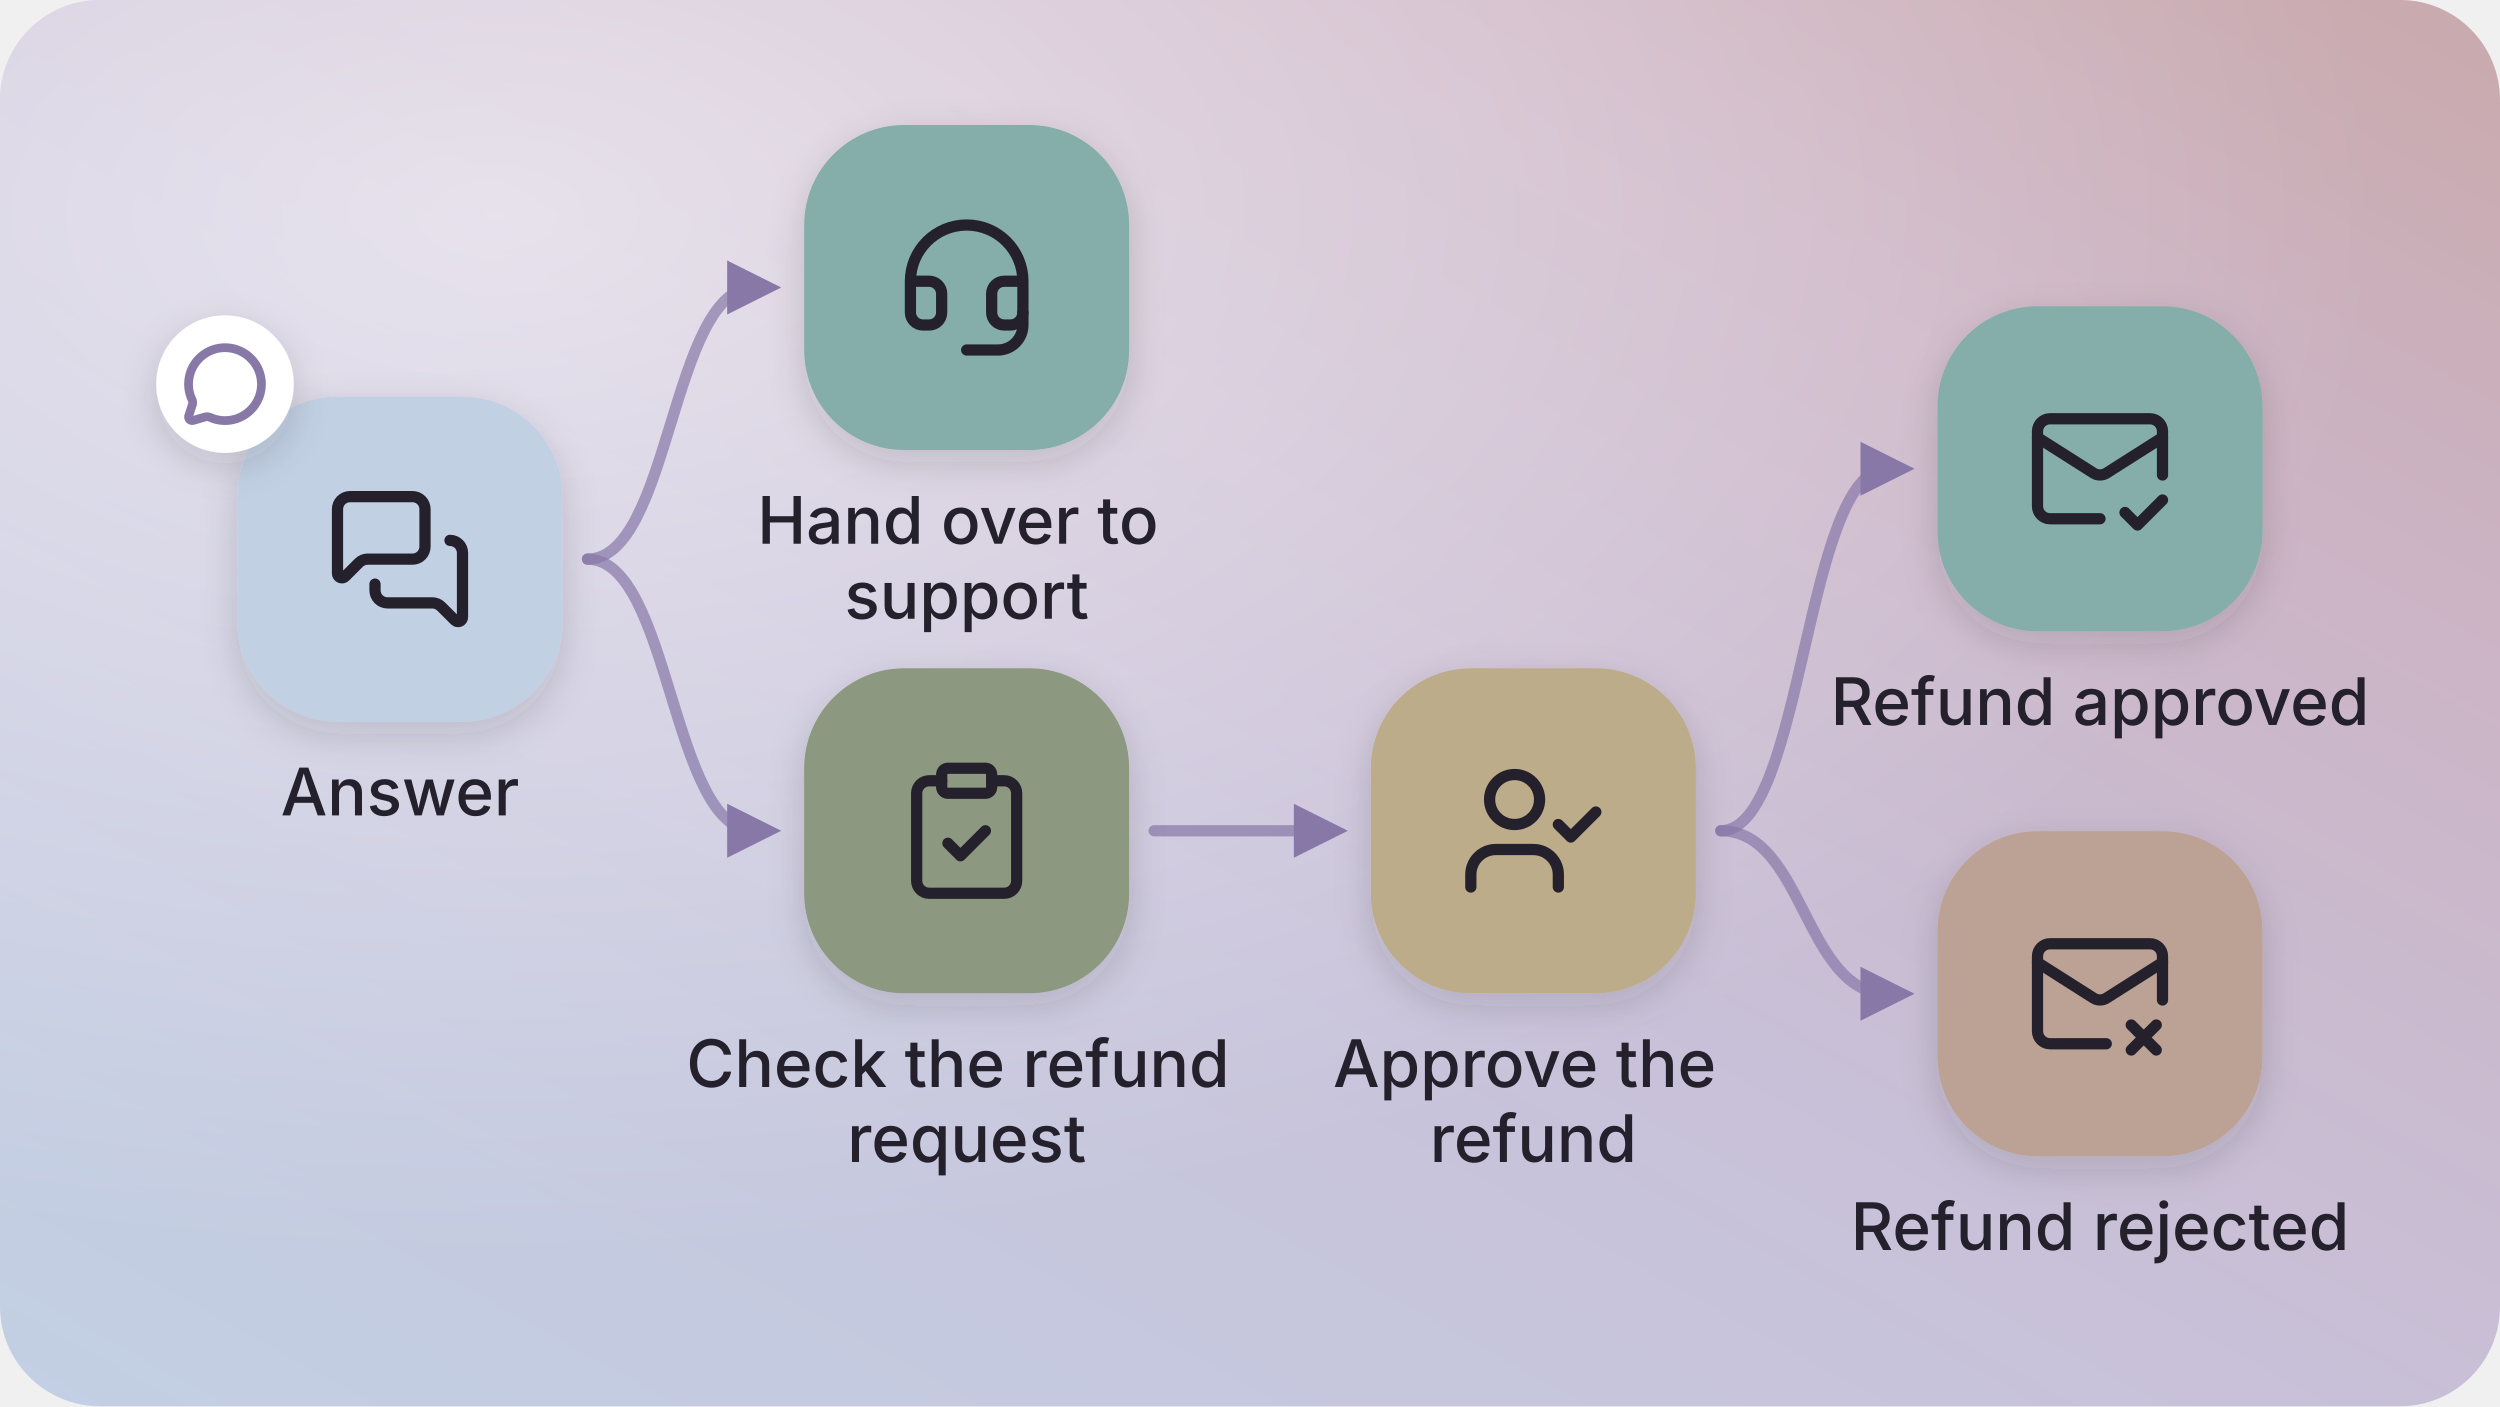
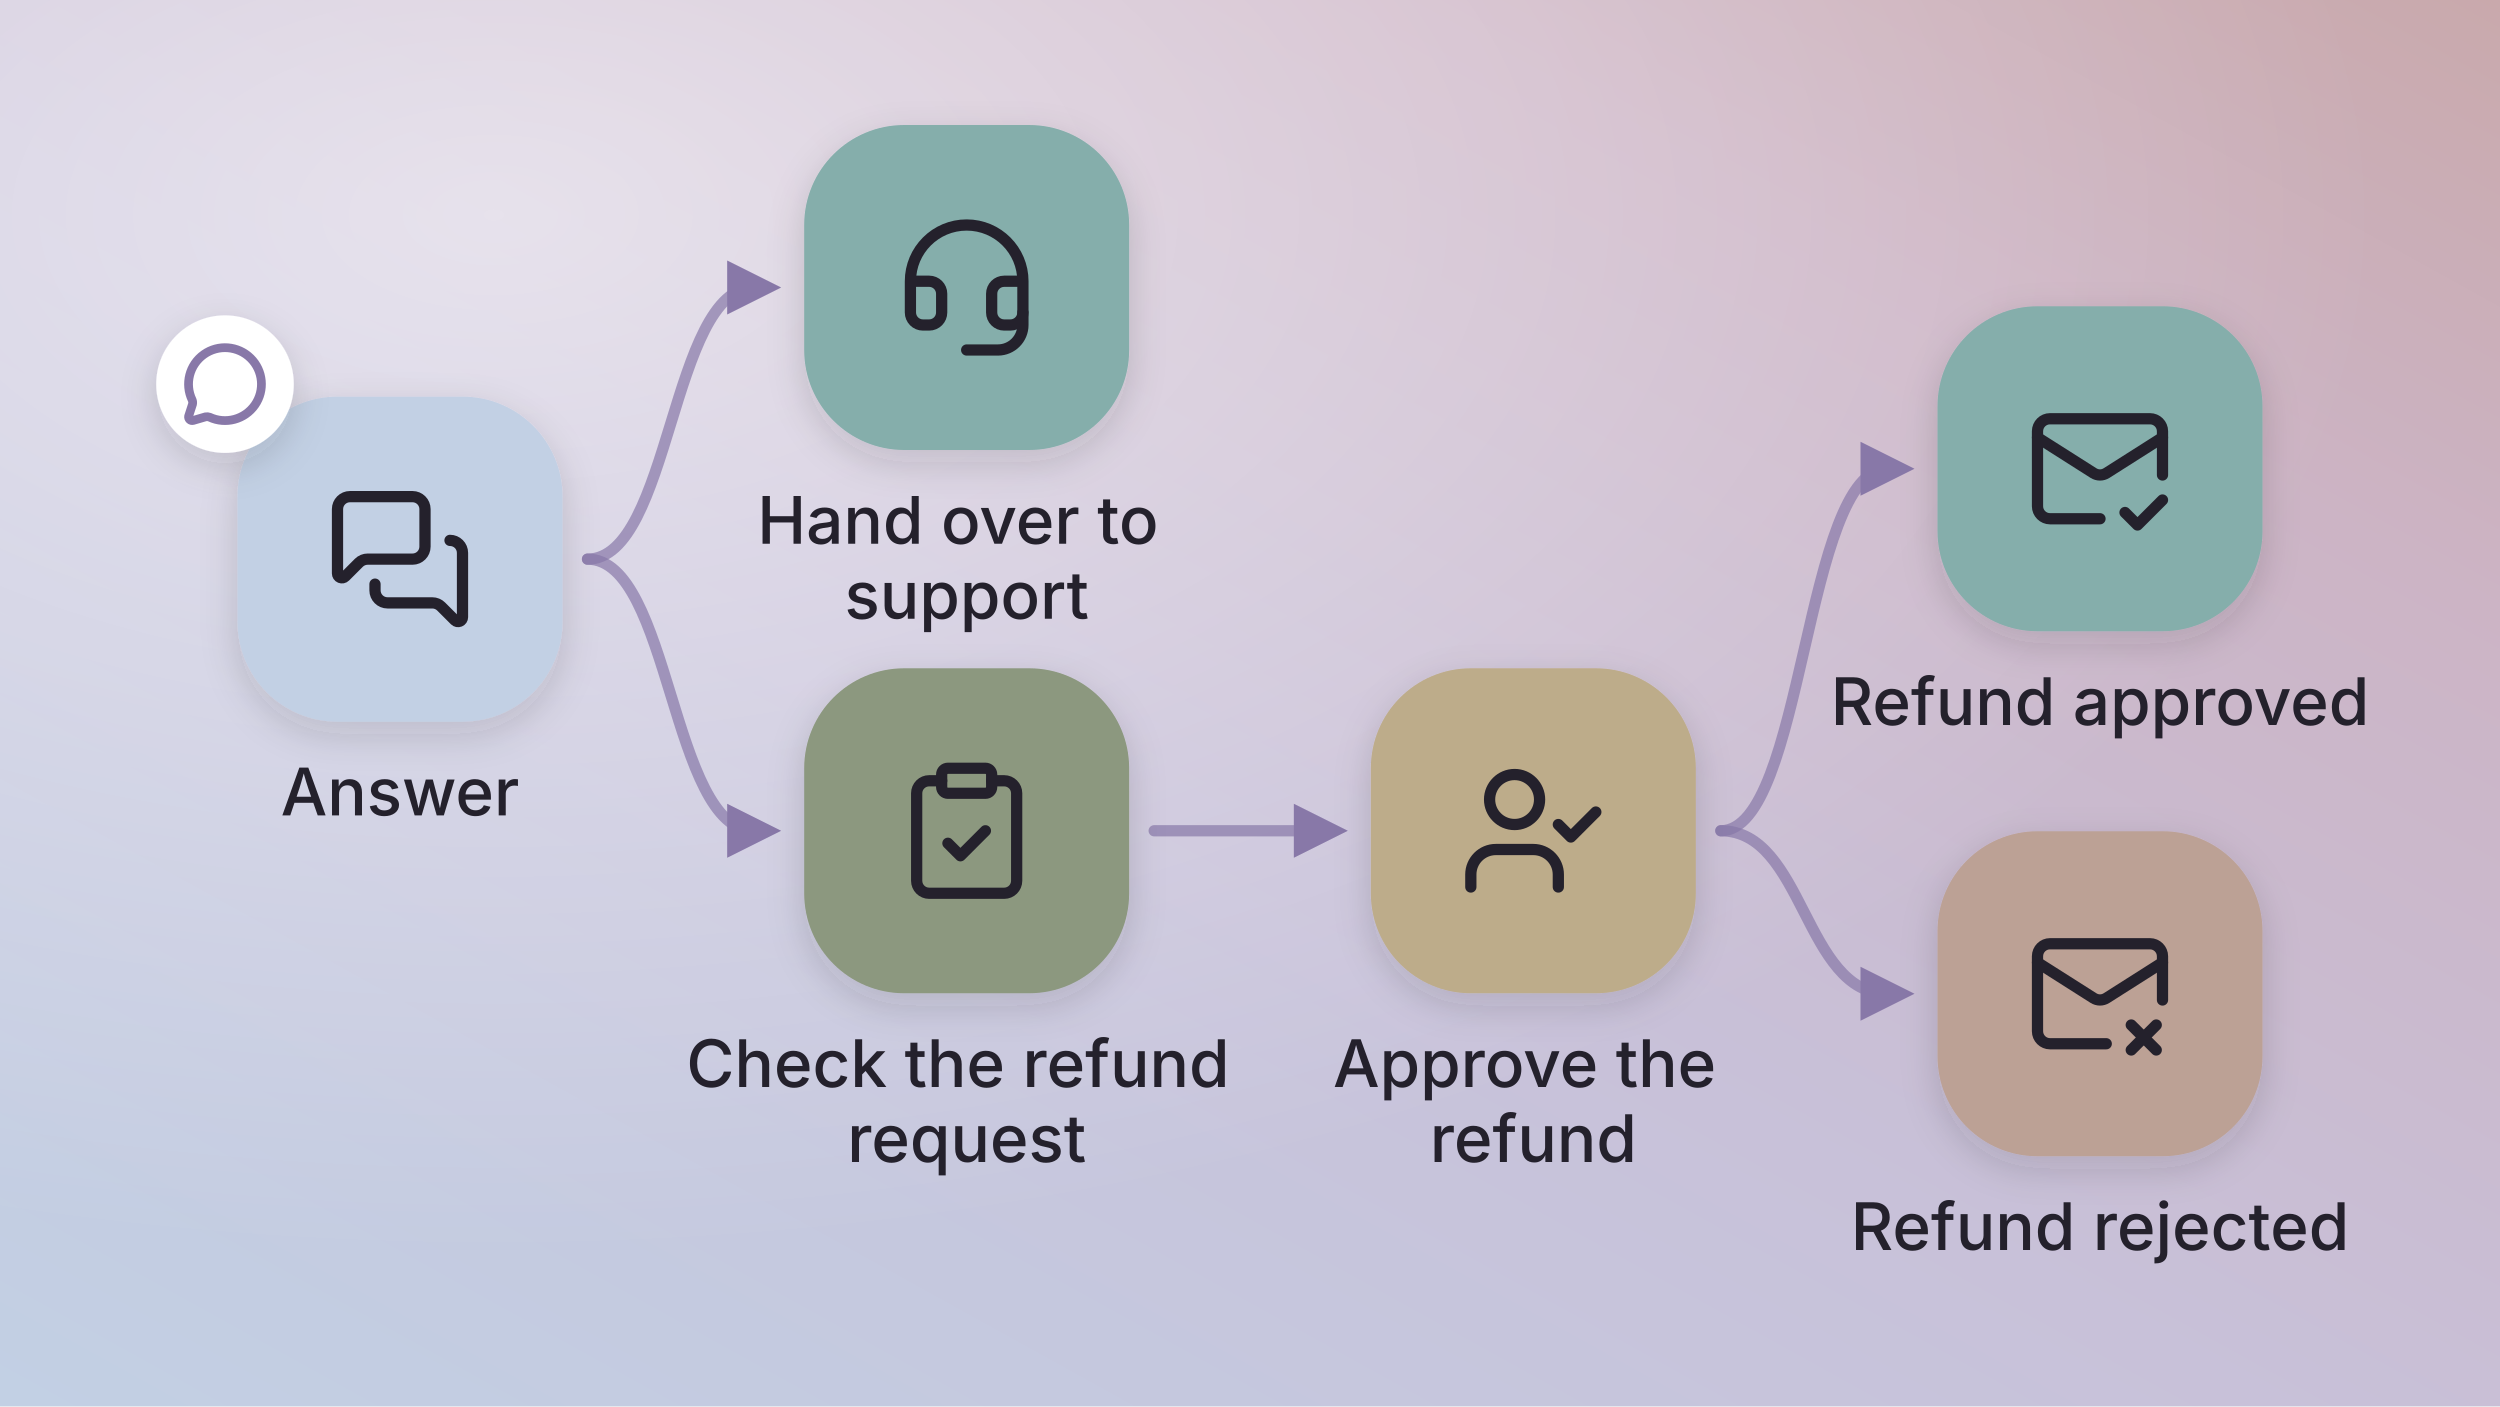
<svg xmlns="http://www.w3.org/2000/svg" viewBox="0 0 400 225" width="400" height="225" role="img" aria-label="Customer support chat">
  <defs>
    <linearGradient id="backdrop" x1="0" y1="1" x2="1" y2="0">
      <stop offset="0" stop-color="#c2d0e4" />
      <stop offset="0.45" stop-color="#c8c1d9" />
      <stop offset="0.78" stop-color="#ccb4c5" />
      <stop offset="1" stop-color="#c9a9ac" />
    </linearGradient>
    <radialGradient id="glow" cx="0.2" cy="0.15" r="0.75">
      <stop offset="0" stop-color="#ffffff" stop-opacity="0.55" />
      <stop offset="1" stop-color="#ffffff" stop-opacity="0" />
    </radialGradient>
    <filter id="lift" x="-30%" y="-30%" width="160%" height="170%">
      <feDropShadow dx="0" dy="2" stdDeviation="3" flood-color="#2a2238" flood-opacity="0.16" />
    </filter>
    <marker id="head" viewBox="0 0 10 10" refX="5" refY="5" markerWidth="6" markerHeight="6" orient="auto-start-reverse">
      <path d="M1 1 L9 5 L1 9 Z" fill="#8878a8" />
    </marker>
  </defs>
-   <rect width="400" height="225" rx="16" fill="url(#backdrop)" />
-   <rect width="400" height="225" rx="16" fill="url(#glow)" />
+   <rect width="400" height="225" fill="url(#backdrop)" />
+   <rect width="400" height="225" fill="url(#glow)" />
  <g fill="none" stroke="#8878a8" stroke-opacity="0.7" stroke-width="1.8" stroke-linecap="round" marker-end="url(#head)">
    <path d="M94 89.462 C107.333 89.462 107.333 132.923 120.667 132.923" />
    <path d="M94 89.462 C107.333 89.462 107.333 46 120.667 46" />
    <path d="M184.667 132.923 C198 132.923 198 132.923 211.333 132.923" />
    <path d="M275.333 132.923 C288.667 132.923 288.667 75 302 75" />
    <path d="M275.333 132.923 C288.667 132.923 288.667 159 302 159" />
  </g>
  <g font-family="'Geist Sans', 'Inter', ui-sans-serif, system-ui, sans-serif" font-size="10.5" font-weight="500" fill="#24212c">
    <g>
      <rect x="38" y="63.462" width="52" height="52" rx="16" fill="#c2d0e4" filter="url(#lift)" />
      <g transform="translate(52 77.46154)" fill="none" stroke="#24212c" stroke-width="1.8" stroke-linecap="round" stroke-linejoin="round">
        <path d="M16 10a2 2 0 0 1-2 2H6.828a2 2 0 0 0-1.414.586l-2.202 2.202A.71.71 0 0 1 2 14.286V4a2 2 0 0 1 2-2h10a2 2 0 0 1 2 2z" />
        <path d="M20 9a2 2 0 0 1 2 2v10.286a.71.71 0 0 1-1.212.502l-2.202-2.202A2 2 0 0 0 17.172 19H10a2 2 0 0 1-2-2v-1" />
      </g>
      <g transform="translate(36 61.46154)">
        <circle r="11" fill="#ffffff" filter="url(#lift)" />
        <g transform="translate(-7 -7) scale(0.5833)" fill="none" stroke="#8878a8" stroke-width="2.4" stroke-linecap="round" stroke-linejoin="round">
          <path d="M2.992 16.342a2 2 0 0 1 .094 1.167l-1.065 3.29a1 1 0 0 0 1.236 1.168l3.413-.998a2 2 0 0 1 1.099.092 10 10 0 1 0-4.777-4.719" />
        </g>
      </g>
      <text x="64" y="130.462" text-anchor="middle">
        <tspan x="64" dy="0">Answer</tspan>
      </text>
    </g>
    <g>
      <rect x="128.667" y="20" width="52" height="52" rx="16" fill="#85aeab" filter="url(#lift)" />
      <g transform="translate(142.6667 34)" fill="none" stroke="#24212c" stroke-width="1.8" stroke-linecap="round" stroke-linejoin="round">
        <path d="M3 11h3a2 2 0 0 1 2 2v3a2 2 0 0 1-2 2H5a2 2 0 0 1-2-2v-5Zm0 0a9 9 0 1 1 18 0m0 0v5a2 2 0 0 1-2 2h-1a2 2 0 0 1-2-2v-3a2 2 0 0 1 2-2h3Z" />
        <path d="M21 16v2a4 4 0 0 1-4 4h-5" />
      </g>
      <text x="154.667" y="87" text-anchor="middle">
        <tspan x="154.667" dy="0">Hand over to</tspan>
        <tspan x="154.667" dy="12">support</tspan>
      </text>
    </g>
    <g>
      <rect x="128.667" y="106.923" width="52" height="52" rx="16" fill="#8c987f" filter="url(#lift)" />
      <g transform="translate(142.6667 120.9231)" fill="none" stroke="#24212c" stroke-width="1.8" stroke-linecap="round" stroke-linejoin="round">
        <rect width="8" height="4" x="8" y="2" rx="1" ry="1" />
        <path d="M16 4h2a2 2 0 0 1 2 2v14a2 2 0 0 1-2 2H6a2 2 0 0 1-2-2V6a2 2 0 0 1 2-2h2" />
        <path d="m9 14 2 2 4-4" />
      </g>
      <text x="154.667" y="173.923" text-anchor="middle">
        <tspan x="154.667" dy="0">Check the refund</tspan>
        <tspan x="154.667" dy="12">request</tspan>
      </text>
    </g>
    <g>
      <rect x="219.333" y="106.923" width="52" height="52" rx="16" fill="#bdac8a" filter="url(#lift)" />
      <g transform="translate(233.3333 120.9231)" fill="none" stroke="#24212c" stroke-width="1.8" stroke-linecap="round" stroke-linejoin="round">
        <path d="m16 11 2 2 4-4" />
        <path d="M16 21v-2a4 4 0 0 0-4-4H6a4 4 0 0 0-4 4v2" />
        <circle cx="9" cy="7" r="4" />
      </g>
      <text x="245.333" y="173.923" text-anchor="middle">
        <tspan x="245.333" dy="0">Approve the</tspan>
        <tspan x="245.333" dy="12">refund</tspan>
      </text>
    </g>
    <g>
      <rect x="310" y="49" width="52" height="52" rx="16" fill="#85aeab" filter="url(#lift)" />
      <g transform="translate(324 63)" fill="none" stroke="#24212c" stroke-width="1.8" stroke-linecap="round" stroke-linejoin="round">
        <path d="M22 13V6a2 2 0 0 0-2-2H4a2 2 0 0 0-2 2v12c0 1.1.9 2 2 2h8" />
        <path d="m22 7-8.97 5.7a1.94 1.94 0 0 1-2.06 0L2 7" />
        <path d="m16 19 2 2 4-4" />
      </g>
      <text x="336" y="116" text-anchor="middle">
        <tspan x="336" dy="0">Refund approved</tspan>
      </text>
    </g>
    <g>
      <rect x="310" y="133" width="52" height="52" rx="16" fill="#bca195" filter="url(#lift)" />
      <g transform="translate(324 147)" fill="none" stroke="#24212c" stroke-width="1.8" stroke-linecap="round" stroke-linejoin="round">
        <path d="M22 13V6a2 2 0 0 0-2-2H4a2 2 0 0 0-2 2v12c0 1.1.9 2 2 2h9" />
        <path d="m22 7-8.97 5.7a1.94 1.94 0 0 1-2.06 0L2 7" />
        <path d="m17 17 4 4" />
        <path d="m21 17-4 4" />
      </g>
      <text x="336" y="200" text-anchor="middle">
        <tspan x="336" dy="0">Refund rejected</tspan>
      </text>
    </g>
  </g>
</svg>
